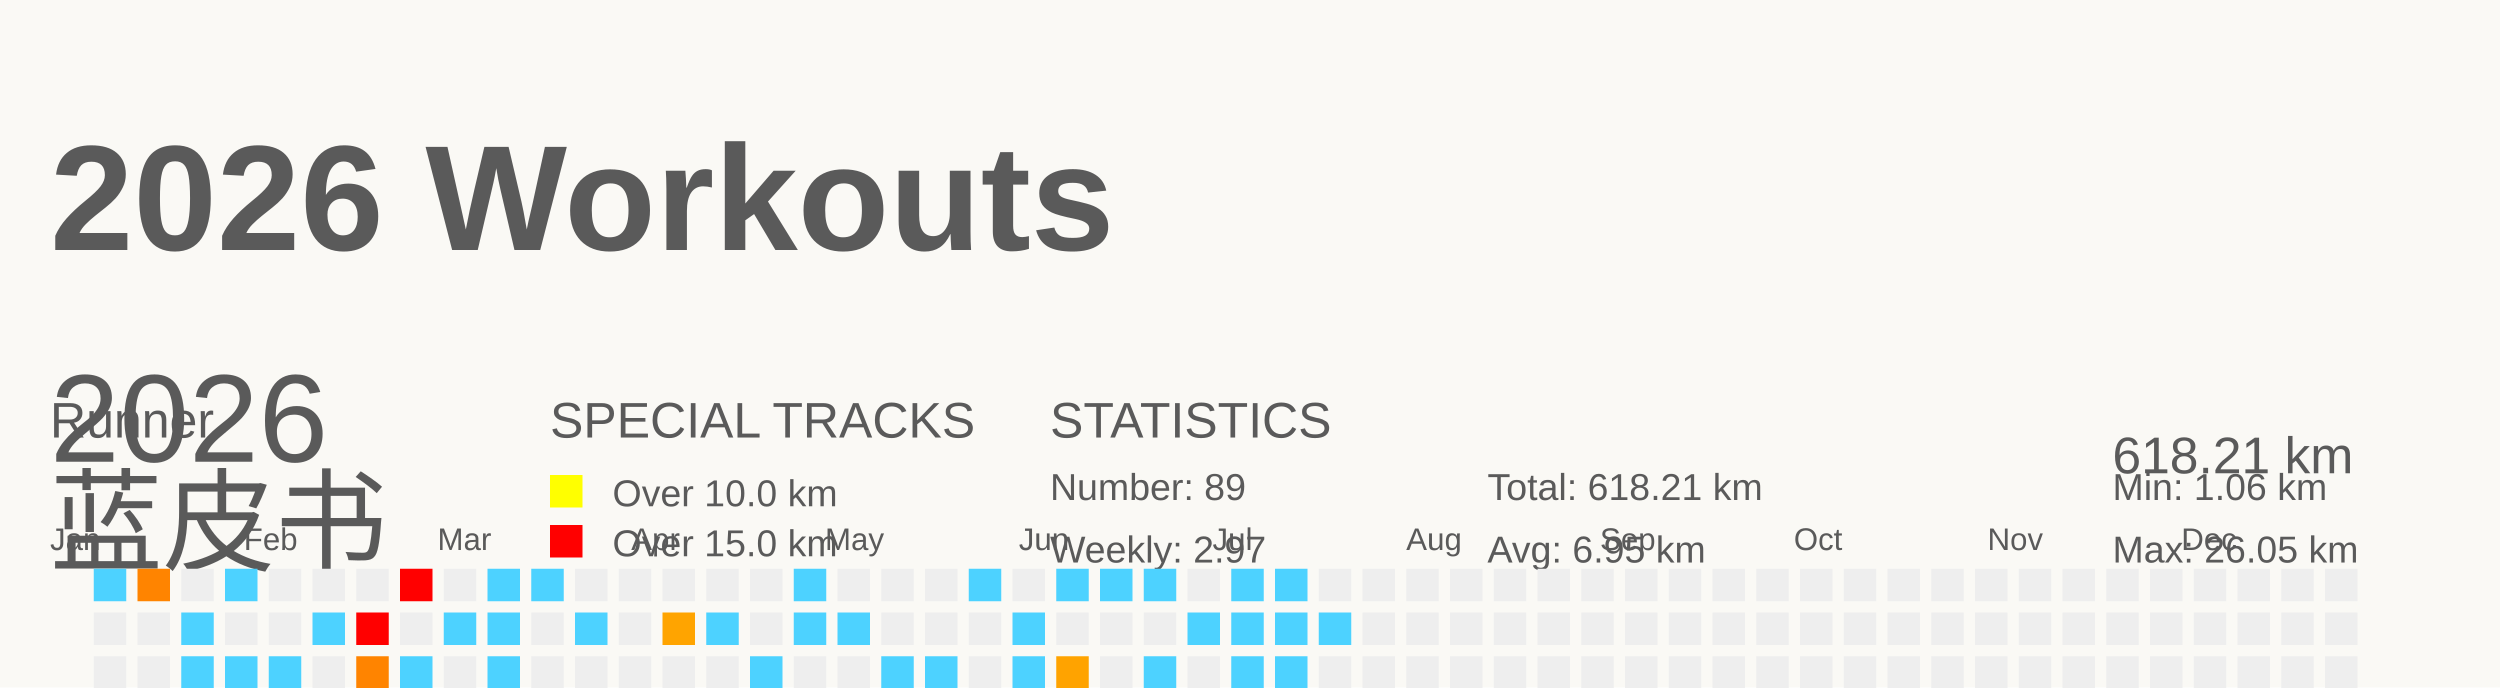
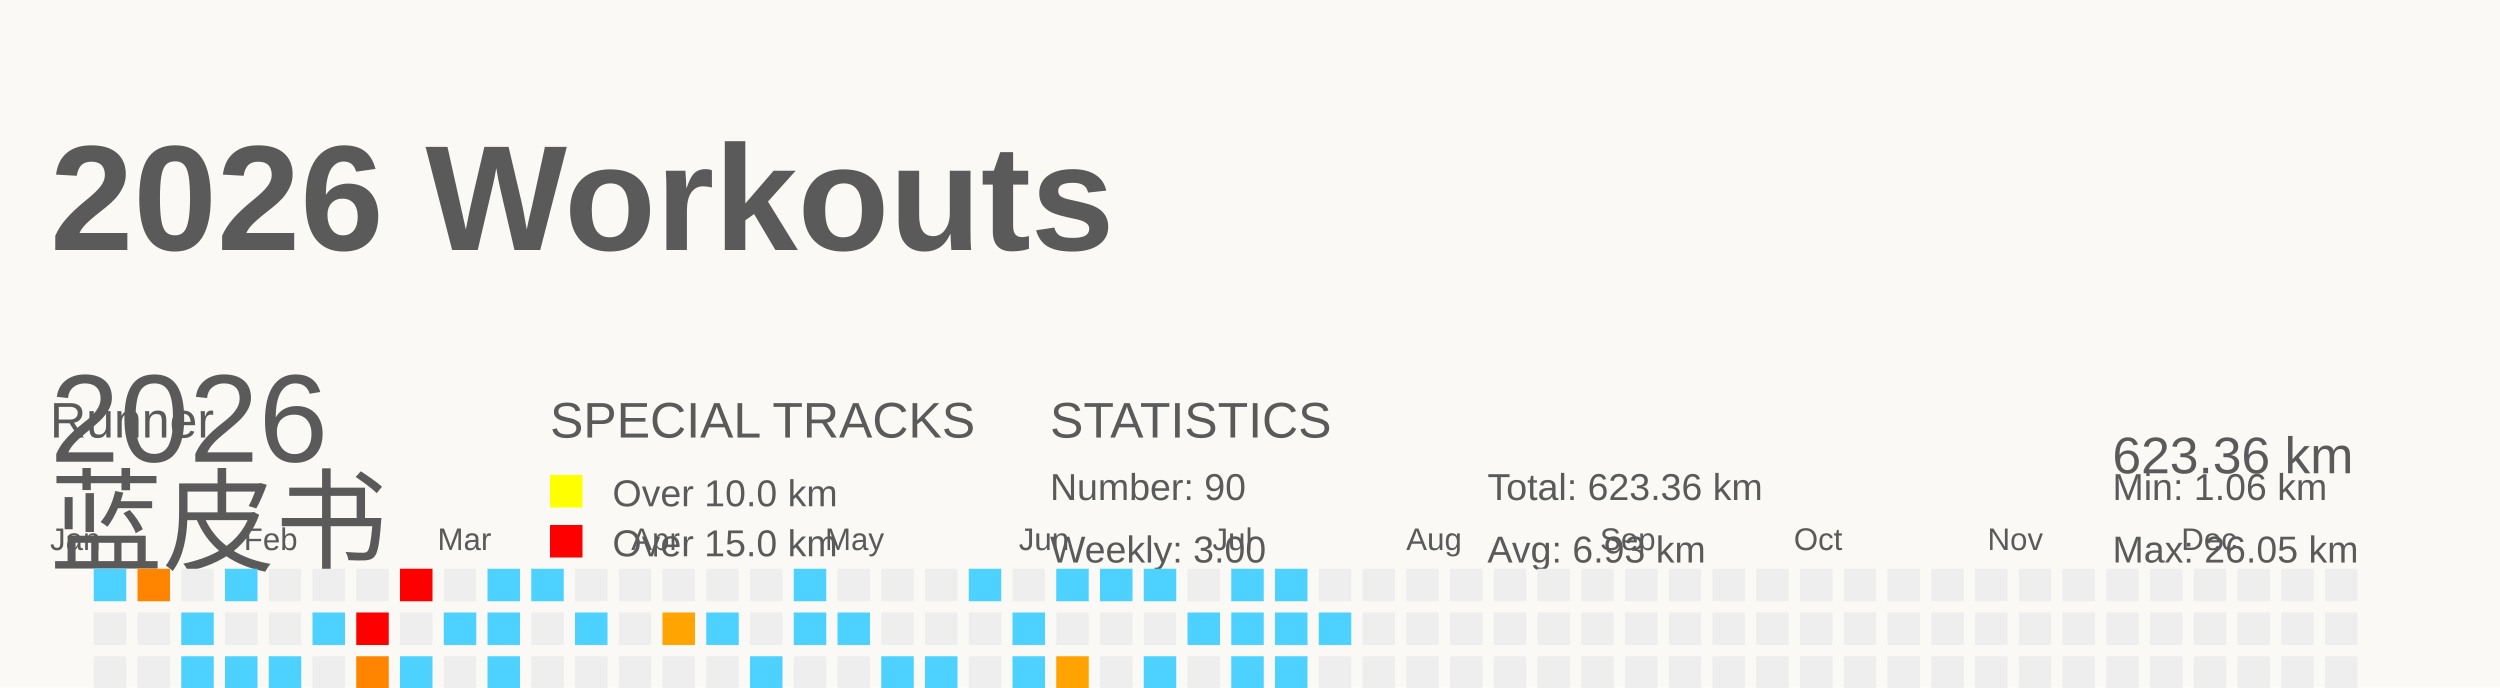
<svg xmlns="http://www.w3.org/2000/svg" baseProfile="full" height="55" version="1.1" viewBox="0 0 200 55" width="200">
  <defs />
  <rect fill="#FAF9F5" height="55" width="200" x="0" y="0" />
  <g id="tracks" />
  <text fill="#5A5A5A" style="font-size:12px; font-family:Arial; font-weight:bold;" x="4" y="20">2026 Workouts</text>
  <text fill="#5A5A5A" style="font-size:4px; font-family:Arial" x="4" y="35">Runner</text>
  <text fill="#5A5A5A" style="font-size:9px; font-family:Arial" x="4" y="45">蓝皮书</text>
  <text fill="#5A5A5A" style="font-size:4px; font-family:Arial" x="44" y="35">SPECIAL TRACKS</text>
  <rect fill="yellow" height="2.6" width="2.6" x="44" y="38" />
  <text fill="#5A5A5A" style="font-size:3px; font-family:Arial" x="49" y="40.5">Over 10.0 km</text>
  <rect fill="red" height="2.6" width="2.6" x="44" y="42" />
  <text fill="#5A5A5A" style="font-size:3px; font-family:Arial" x="49" y="44.5">Over 15.0 km</text>
  <text fill="#5A5A5A" style="font-size:4px; font-family:Arial" x="84" y="35">STATISTICS</text>
-   <text fill="#5A5A5A" style="font-size:3px; font-family:Arial" x="84" y="40">Number: 89</text>
-   <text fill="#5A5A5A" style="font-size:3px; font-family:Arial" x="84" y="45">Weekly: 2.97</text>
-   <text fill="#5A5A5A" style="font-size:3px; font-family:Arial" x="119" y="40">Total: 618.21 km</text>
-   <text fill="#5A5A5A" style="font-size:3px; font-family:Arial" x="119" y="45">Avg: 6.95 km</text>
+   <text fill="#5A5A5A" style="font-size:3px; font-family:Arial" x="84" y="40">Number: 90</text>
+   <text fill="#5A5A5A" style="font-size:3px; font-family:Arial" x="84" y="45">Weekly: 3.00</text>
+   <text fill="#5A5A5A" style="font-size:3px; font-family:Arial" x="119" y="40">Total: 623.36 km</text>
+   <text fill="#5A5A5A" style="font-size:3px; font-family:Arial" x="119" y="45">Avg: 6.93 km</text>
  <text fill="#5A5A5A" style="font-size:3px; font-family:Arial" x="169" y="40">Min: 1.06 km</text>
  <text fill="#5A5A5A" style="font-size:3px; font-family:Arial" x="169" y="45">Max: 26.05 km</text>
  <text dominant-baseline="hanging" fill="#5A5A5A" style="font-size:10.0px; font-family:Arial;" x="4" y="30">2026</text>
-   <text dominant-baseline="hanging" fill="#5A5A5A" style="font-size:4.125px; font-family:Arial;" x="169" y="35">618.21 km</text>
+   <text dominant-baseline="hanging" fill="#5A5A5A" style="font-size:4.125px; font-family:Arial;" x="169" y="35">623.36 km</text>
  <text fill="#5A5A5A" style="font-size:2.5px; font-family:Arial" x="4.0" y="44">Jan</text>
  <text fill="#5A5A5A" style="font-size:2.5px; font-family:Arial" x="19.5" y="44">Feb</text>
  <text fill="#5A5A5A" style="font-size:2.5px; font-family:Arial" x="35.0" y="44">Mar</text>
  <text fill="#5A5A5A" style="font-size:2.5px; font-family:Arial" x="50.5" y="44">Apr</text>
  <text fill="#5A5A5A" style="font-size:2.5px; font-family:Arial" x="66.0" y="44">May</text>
  <text fill="#5A5A5A" style="font-size:2.5px; font-family:Arial" x="81.5" y="44">Jun</text>
  <text fill="#5A5A5A" style="font-size:2.5px; font-family:Arial" x="97.0" y="44">Jul</text>
  <text fill="#5A5A5A" style="font-size:2.5px; font-family:Arial" x="112.5" y="44">Aug</text>
  <text fill="#5A5A5A" style="font-size:2.5px; font-family:Arial" x="128.0" y="44">Sep</text>
  <text fill="#5A5A5A" style="font-size:2.5px; font-family:Arial" x="143.5" y="44">Oct</text>
  <text fill="#5A5A5A" style="font-size:2.5px; font-family:Arial" x="159.0" y="44">Nov</text>
  <text fill="#5A5A5A" style="font-size:2.5px; font-family:Arial" x="174.5" y="44">Dec</text>
  <rect fill="#4dd2ff" height="2.6" width="2.6" x="4.0" y="56.0" />
  <rect fill="#EEEEEE" height="2.6" width="2.6" x="4.0" y="59.5" />
  <rect fill="#ff7b00" height="2.6" width="2.6" x="4.0" y="63.0" />
  <rect fill="#EEEEEE" height="2.6" width="2.6" x="4.0" y="66.5" />
  <rect fill="#4dd2ff" height="2.6" width="2.6" x="7.5" y="45.5" />
  <rect fill="#EEEEEE" height="2.6" width="2.6" x="7.5" y="49.0" />
  <rect fill="#EEEEEE" height="2.6" width="2.6" x="7.5" y="52.5" />
  <rect fill="#EEEEEE" height="2.6" width="2.6" x="7.5" y="56.0" />
  <rect fill="#4dd2ff" height="2.6" width="2.6" x="7.5" y="59.5" />
  <rect fill="#EEEEEE" height="2.6" width="2.6" x="7.5" y="63.0" />
  <rect fill="#4dd2ff" height="2.6" width="2.6" x="7.5" y="66.5" />
  <rect fill="#ff8400" height="2.6" width="2.6" x="11.0" y="45.5" />
  <rect fill="#EEEEEE" height="2.6" width="2.6" x="11.0" y="49.0" />
  <rect fill="#EEEEEE" height="2.6" width="2.6" x="11.0" y="52.5" />
  <rect fill="#EEEEEE" height="2.6" width="2.6" x="11.0" y="56.0" />
  <rect fill="#EEEEEE" height="2.6" width="2.6" x="11.0" y="59.5" />
  <rect fill="#EEEEEE" height="2.6" width="2.6" x="11.0" y="63.0" />
  <rect fill="#EEEEEE" height="2.6" width="2.6" x="11.0" y="66.5" />
  <rect fill="#EEEEEE" height="2.6" width="2.6" x="14.5" y="45.5" />
  <rect fill="#4dd2ff" height="2.6" width="2.6" x="14.5" y="49.0" />
  <rect fill="#4dd2ff" height="2.6" width="2.6" x="14.5" y="52.5" />
  <rect fill="#EEEEEE" height="2.6" width="2.6" x="14.5" y="56.0" />
  <rect fill="#EEEEEE" height="2.6" width="2.6" x="14.5" y="59.5" />
  <rect fill="#EEEEEE" height="2.6" width="2.6" x="14.5" y="63.0" />
  <rect fill="#4dd2ff" height="2.6" width="2.6" x="14.5" y="66.5" />
  <rect fill="#4dd2ff" height="2.6" width="2.6" x="18.0" y="45.5" />
  <rect fill="#EEEEEE" height="2.6" width="2.6" x="18.0" y="49.0" />
  <rect fill="#4dd2ff" height="2.6" width="2.6" x="18.0" y="52.5" />
  <rect fill="#EEEEEE" height="2.6" width="2.6" x="18.0" y="56.0" />
  <rect fill="#EEEEEE" height="2.6" width="2.6" x="18.0" y="59.5" />
  <rect fill="#EEEEEE" height="2.6" width="2.6" x="18.0" y="63.0" />
  <rect fill="#EEEEEE" height="2.6" width="2.6" x="18.0" y="66.5" />
  <rect fill="#EEEEEE" height="2.6" width="2.6" x="21.5" y="45.5" />
  <rect fill="#EEEEEE" height="2.6" width="2.6" x="21.5" y="49.0" />
  <rect fill="#4dd2ff" height="2.6" width="2.6" x="21.5" y="52.5" />
  <rect fill="#EEEEEE" height="2.6" width="2.6" x="21.5" y="56.0" />
  <rect fill="#4dd2ff" height="2.6" width="2.6" x="21.5" y="59.5" />
  <rect fill="#ffa100" height="2.6" width="2.6" x="21.5" y="63.0" />
  <rect fill="#EEEEEE" height="2.6" width="2.6" x="21.5" y="66.5" />
  <rect fill="#EEEEEE" height="2.6" width="2.6" x="25.0" y="45.5" />
  <rect fill="#4dd2ff" height="2.6" width="2.6" x="25.0" y="49.0" />
  <rect fill="#EEEEEE" height="2.6" width="2.6" x="25.0" y="52.5" />
  <rect fill="#4dd2ff" height="2.6" width="2.6" x="25.0" y="56.0" />
  <rect fill="#EEEEEE" height="2.6" width="2.6" x="25.0" y="59.5" />
  <rect fill="#EEEEEE" height="2.6" width="2.6" x="25.0" y="63.0" />
  <rect fill="#4dd2ff" height="2.6" width="2.6" x="25.0" y="66.5" />
  <rect fill="#EEEEEE" height="2.6" width="2.6" x="28.5" y="45.5" />
  <rect fill="red" height="2.6" width="2.6" x="28.5" y="49.0" />
  <rect fill="#ff8400" height="2.6" width="2.6" x="28.5" y="52.5" />
  <rect fill="#EEEEEE" height="2.6" width="2.6" x="28.5" y="56.0" />
  <rect fill="#4dd2ff" height="2.6" width="2.6" x="28.5" y="59.5" />
  <rect fill="#4dd2ff" height="2.6" width="2.6" x="28.5" y="63.0" />
  <rect fill="#EEEEEE" height="2.6" width="2.6" x="28.5" y="66.5" />
  <rect fill="red" height="2.6" width="2.6" x="32.0" y="45.5" />
  <rect fill="#EEEEEE" height="2.6" width="2.6" x="32.0" y="49.0" />
  <rect fill="#4dd2ff" height="2.6" width="2.6" x="32.0" y="52.5" />
  <rect fill="#4dd2ff" height="2.6" width="2.6" x="32.0" y="56.0" />
  <rect fill="#EEEEEE" height="2.6" width="2.6" x="32.0" y="59.5" />
  <rect fill="#EEEEEE" height="2.6" width="2.6" x="32.0" y="63.0" />
  <rect fill="#EEEEEE" height="2.6" width="2.6" x="32.0" y="66.5" />
  <rect fill="#EEEEEE" height="2.6" width="2.6" x="35.5" y="45.5" />
  <rect fill="#4dd2ff" height="2.6" width="2.6" x="35.5" y="49.0" />
  <rect fill="#EEEEEE" height="2.6" width="2.6" x="35.5" y="52.5" />
  <rect fill="#4dd2ff" height="2.6" width="2.6" x="35.5" y="56.0" />
  <rect fill="#4dd2ff" height="2.6" width="2.6" x="35.5" y="59.5" />
  <rect fill="#4dd2ff" height="2.6" width="2.6" x="35.5" y="63.0" />
  <rect fill="#EEEEEE" height="2.6" width="2.6" x="35.5" y="66.5" />
  <rect fill="#4dd2ff" height="2.6" width="2.6" x="39.0" y="45.5" />
  <rect fill="#4dd2ff" height="2.6" width="2.6" x="39.0" y="49.0" />
  <rect fill="#4dd2ff" height="2.6" width="2.6" x="39.0" y="52.5" />
  <rect fill="#EEEEEE" height="2.6" width="2.6" x="39.0" y="56.0" />
  <rect fill="#4dd2ff" height="2.6" width="2.6" x="39.0" y="59.5" />
  <rect fill="#EEEEEE" height="2.6" width="2.6" x="39.0" y="63.0" />
  <rect fill="#EEEEEE" height="2.6" width="2.6" x="39.0" y="66.5" />
  <rect fill="#4dd2ff" height="2.6" width="2.6" x="42.5" y="45.5" />
  <rect fill="#EEEEEE" height="2.6" width="2.6" x="42.5" y="49.0" />
  <rect fill="#EEEEEE" height="2.6" width="2.6" x="42.5" y="52.5" />
  <rect fill="#4dd2ff" height="2.6" width="2.6" x="42.5" y="56.0" />
  <rect fill="#4dd2ff" height="2.6" width="2.6" x="42.5" y="59.5" />
  <rect fill="red" height="2.6" width="2.6" x="42.5" y="63.0" />
  <rect fill="#EEEEEE" height="2.6" width="2.6" x="42.5" y="66.5" />
  <rect fill="#EEEEEE" height="2.6" width="2.6" x="46.0" y="45.5" />
  <rect fill="#4dd2ff" height="2.6" width="2.6" x="46.0" y="49.0" />
  <rect fill="#EEEEEE" height="2.6" width="2.6" x="46.0" y="52.5" />
  <rect fill="#4dd2ff" height="2.6" width="2.6" x="46.0" y="56.0" />
  <rect fill="#EEEEEE" height="2.6" width="2.6" x="46.0" y="59.5" />
  <rect fill="#ffa300" height="2.6" width="2.6" x="46.0" y="63.0" />
  <rect fill="#EEEEEE" height="2.6" width="2.6" x="46.0" y="66.5" />
  <rect fill="#EEEEEE" height="2.6" width="2.6" x="49.5" y="45.5" />
  <rect fill="#EEEEEE" height="2.6" width="2.6" x="49.5" y="49.0" />
  <rect fill="#EEEEEE" height="2.6" width="2.6" x="49.5" y="52.5" />
  <rect fill="#4dd2ff" height="2.6" width="2.6" x="49.5" y="56.0" />
  <rect fill="#EEEEEE" height="2.6" width="2.6" x="49.5" y="59.5" />
  <rect fill="#EEEEEE" height="2.6" width="2.6" x="49.5" y="63.0" />
  <rect fill="#EEEEEE" height="2.6" width="2.6" x="49.5" y="66.5" />
  <rect fill="#EEEEEE" height="2.6" width="2.6" x="53.0" y="45.5" />
  <rect fill="#ffa400" height="2.6" width="2.6" x="53.0" y="49.0" />
  <rect fill="#EEEEEE" height="2.6" width="2.6" x="53.0" y="52.5" />
  <rect fill="#EEEEEE" height="2.6" width="2.6" x="53.0" y="56.0" />
  <rect fill="#EEEEEE" height="2.6" width="2.6" x="53.0" y="59.5" />
  <rect fill="#EEEEEE" height="2.6" width="2.6" x="53.0" y="63.0" />
  <rect fill="red" height="2.6" width="2.6" x="53.0" y="66.5" />
  <rect fill="#EEEEEE" height="2.6" width="2.6" x="56.5" y="45.5" />
  <rect fill="#4dd2ff" height="2.6" width="2.6" x="56.5" y="49.0" />
  <rect fill="#EEEEEE" height="2.6" width="2.6" x="56.5" y="52.5" />
  <rect fill="#EEEEEE" height="2.6" width="2.6" x="56.5" y="56.0" />
  <rect fill="#4dd2ff" height="2.6" width="2.6" x="56.5" y="59.5" />
  <rect fill="#EEEEEE" height="2.6" width="2.6" x="56.5" y="63.0" />
  <rect fill="red" height="2.6" width="2.6" x="56.5" y="66.5" />
  <rect fill="#EEEEEE" height="2.6" width="2.6" x="60.0" y="45.5" />
  <rect fill="#EEEEEE" height="2.6" width="2.6" x="60.0" y="49.0" />
  <rect fill="#4dd2ff" height="2.6" width="2.6" x="60.0" y="52.5" />
  <rect fill="#4dd2ff" height="2.6" width="2.6" x="60.0" y="56.0" />
  <rect fill="#EEEEEE" height="2.6" width="2.6" x="60.0" y="59.5" />
  <rect fill="#EEEEEE" height="2.6" width="2.6" x="60.0" y="63.0" />
  <rect fill="#EEEEEE" height="2.6" width="2.6" x="60.0" y="66.5" />
  <rect fill="#4dd2ff" height="2.6" width="2.6" x="63.5" y="45.5" />
  <rect fill="#4dd2ff" height="2.6" width="2.6" x="63.5" y="49.0" />
  <rect fill="#EEEEEE" height="2.6" width="2.6" x="63.5" y="52.5" />
  <rect fill="#EEEEEE" height="2.6" width="2.6" x="63.5" y="56.0" />
  <rect fill="#4dd2ff" height="2.6" width="2.6" x="63.5" y="59.5" />
  <rect fill="#EEEEEE" height="2.6" width="2.6" x="63.5" y="63.0" />
  <rect fill="#EEEEEE" height="2.6" width="2.6" x="63.5" y="66.5" />
  <rect fill="#EEEEEE" height="2.6" width="2.6" x="67.0" y="45.5" />
  <rect fill="#4dd2ff" height="2.6" width="2.6" x="67.0" y="49.0" />
  <rect fill="#EEEEEE" height="2.6" width="2.6" x="67.0" y="52.5" />
  <rect fill="#4dd2ff" height="2.6" width="2.6" x="67.0" y="56.0" />
  <rect fill="#4dd2ff" height="2.6" width="2.6" x="67.0" y="59.5" />
  <rect fill="#EEEEEE" height="2.6" width="2.6" x="67.0" y="63.0" />
  <rect fill="#EEEEEE" height="2.6" width="2.6" x="67.0" y="66.5" />
  <rect fill="#EEEEEE" height="2.6" width="2.6" x="70.5" y="45.5" />
  <rect fill="#EEEEEE" height="2.6" width="2.6" x="70.5" y="49.0" />
  <rect fill="#4dd2ff" height="2.6" width="2.6" x="70.5" y="52.5" />
  <rect fill="#4dd2ff" height="2.6" width="2.6" x="70.5" y="56.0" />
  <rect fill="#4dd2ff" height="2.6" width="2.6" x="70.5" y="59.5" />
  <rect fill="#EEEEEE" height="2.6" width="2.6" x="70.5" y="63.0" />
  <rect fill="#EEEEEE" height="2.6" width="2.6" x="70.5" y="66.5" />
  <rect fill="#EEEEEE" height="2.6" width="2.6" x="74.0" y="45.5" />
  <rect fill="#EEEEEE" height="2.6" width="2.6" x="74.0" y="49.0" />
  <rect fill="#4dd2ff" height="2.6" width="2.6" x="74.0" y="52.5" />
  <rect fill="#4dd2ff" height="2.6" width="2.6" x="74.0" y="56.0" />
  <rect fill="#4dd2ff" height="2.6" width="2.6" x="74.0" y="59.5" />
  <rect fill="#4dd2ff" height="2.6" width="2.6" x="74.0" y="63.0" />
  <rect fill="#EEEEEE" height="2.6" width="2.6" x="74.0" y="66.5" />
  <rect fill="#4dd2ff" height="2.6" width="2.6" x="77.5" y="45.5" />
  <rect fill="#EEEEEE" height="2.6" width="2.6" x="77.5" y="49.0" />
  <rect fill="#EEEEEE" height="2.6" width="2.6" x="77.5" y="52.5" />
  <rect fill="#EEEEEE" height="2.6" width="2.6" x="77.5" y="56.0" />
  <rect fill="#EEEEEE" height="2.6" width="2.6" x="77.5" y="59.5" />
  <rect fill="#ff8b00" height="2.6" width="2.6" x="77.5" y="63.0" />
  <rect fill="#ffa200" height="2.6" width="2.6" x="77.5" y="66.5" />
  <rect fill="#EEEEEE" height="2.6" width="2.6" x="81.0" y="45.5" />
  <rect fill="#4dd2ff" height="2.6" width="2.6" x="81.0" y="49.0" />
  <rect fill="#4dd2ff" height="2.6" width="2.6" x="81.0" y="52.5" />
  <rect fill="#4dd2ff" height="2.6" width="2.6" x="81.0" y="56.0" />
  <rect fill="#4dd2ff" height="2.6" width="2.6" x="81.0" y="59.5" />
  <rect fill="#EEEEEE" height="2.6" width="2.6" x="81.0" y="63.0" />
  <rect fill="#4dd2ff" height="2.6" width="2.6" x="81.0" y="66.5" />
  <rect fill="#4dd2ff" height="2.6" width="2.6" x="84.5" y="45.5" />
  <rect fill="#EEEEEE" height="2.6" width="2.6" x="84.5" y="49.0" />
  <rect fill="#ffa300" height="2.6" width="2.6" x="84.5" y="52.5" />
  <rect fill="#EEEEEE" height="2.6" width="2.6" x="84.5" y="56.0" />
  <rect fill="#4dd2ff" height="2.6" width="2.6" x="84.5" y="59.5" />
  <rect fill="#EEEEEE" height="2.6" width="2.6" x="84.5" y="63.0" />
  <rect fill="#EEEEEE" height="2.6" width="2.6" x="84.5" y="66.5" />
  <rect fill="#4dd2ff" height="2.6" width="2.6" x="88.0" y="45.5" />
  <rect fill="#EEEEEE" height="2.6" width="2.6" x="88.0" y="49.0" />
  <rect fill="#EEEEEE" height="2.6" width="2.6" x="88.0" y="52.5" />
  <rect fill="#EEEEEE" height="2.6" width="2.6" x="88.0" y="56.0" />
  <rect fill="#EEEEEE" height="2.6" width="2.6" x="88.0" y="59.5" />
  <rect fill="#EEEEEE" height="2.6" width="2.6" x="88.0" y="63.0" />
  <rect fill="#EEEEEE" height="2.6" width="2.6" x="88.0" y="66.5" />
  <rect fill="#4dd2ff" height="2.6" width="2.6" x="91.5" y="45.5" />
  <rect fill="#EEEEEE" height="2.6" width="2.6" x="91.5" y="49.0" />
  <rect fill="#4dd2ff" height="2.6" width="2.6" x="91.5" y="52.5" />
  <rect fill="#4dd2ff" height="2.6" width="2.6" x="91.5" y="56.0" />
  <rect fill="#EEEEEE" height="2.6" width="2.6" x="91.5" y="59.5" />
  <rect fill="#EEEEEE" height="2.6" width="2.6" x="91.5" y="63.0" />
  <rect fill="#EEEEEE" height="2.6" width="2.6" x="91.5" y="66.5" />
  <rect fill="#EEEEEE" height="2.6" width="2.6" x="95.0" y="45.5" />
  <rect fill="#4dd2ff" height="2.6" width="2.6" x="95.0" y="49.0" />
  <rect fill="#EEEEEE" height="2.6" width="2.6" x="95.0" y="52.5" />
  <rect fill="#EEEEEE" height="2.6" width="2.6" x="95.0" y="56.0" />
  <rect fill="#4dd2ff" height="2.6" width="2.6" x="95.0" y="59.5" />
  <rect fill="#ffa300" height="2.6" width="2.6" x="95.0" y="63.0" />
  <rect fill="#EEEEEE" height="2.6" width="2.6" x="95.0" y="66.5" />
  <rect fill="#4dd2ff" height="2.6" width="2.6" x="98.5" y="45.5" />
  <rect fill="#4dd2ff" height="2.6" width="2.6" x="98.5" y="49.0" />
  <rect fill="#4dd2ff" height="2.6" width="2.6" x="98.5" y="52.5" />
  <rect fill="#EEEEEE" height="2.6" width="2.6" x="98.5" y="56.0" />
  <rect fill="#EEEEEE" height="2.6" width="2.6" x="98.5" y="59.5" />
  <rect fill="#4dd2ff" height="2.6" width="2.6" x="98.5" y="63.0" />
  <rect fill="#4dd2ff" height="2.6" width="2.6" x="98.5" y="66.5" />
  <rect fill="#4dd2ff" height="2.6" width="2.6" x="102.0" y="45.5" />
  <rect fill="#4dd2ff" height="2.6" width="2.6" x="102.0" y="49.0" />
  <rect fill="#4dd2ff" height="2.6" width="2.6" x="102.0" y="52.5" />
  <rect fill="#EEEEEE" height="2.6" width="2.6" x="102.0" y="56.0" />
  <rect fill="#EEEEEE" height="2.6" width="2.6" x="102.0" y="59.5" />
  <rect fill="#EEEEEE" height="2.6" width="2.6" x="102.0" y="63.0" />
  <rect fill="#EEEEEE" height="2.6" width="2.6" x="102.0" y="66.5" />
  <rect fill="#EEEEEE" height="2.6" width="2.6" x="105.5" y="45.5" />
  <rect fill="#4dd2ff" height="2.6" width="2.6" x="105.5" y="49.0" />
  <rect fill="#EEEEEE" height="2.6" width="2.6" x="105.5" y="52.5" />
  <rect fill="#4dd2ff" height="2.6" width="2.6" x="105.5" y="56.0" />
-   <rect fill="#EEEEEE" height="2.6" width="2.6" x="105.5" y="59.5" />
+   <rect fill="#4dd2ff" height="2.6" width="2.6" x="105.5" y="59.5" />
  <rect fill="#EEEEEE" height="2.6" width="2.6" x="105.5" y="63.0" />
  <rect fill="#EEEEEE" height="2.6" width="2.6" x="105.5" y="66.5" />
  <rect fill="#EEEEEE" height="2.6" width="2.6" x="109.0" y="45.5" />
  <rect fill="#EEEEEE" height="2.6" width="2.6" x="109.0" y="49.0" />
  <rect fill="#EEEEEE" height="2.6" width="2.6" x="109.0" y="52.5" />
  <rect fill="#EEEEEE" height="2.6" width="2.6" x="109.0" y="56.0" />
  <rect fill="#EEEEEE" height="2.6" width="2.6" x="109.0" y="59.5" />
  <rect fill="#EEEEEE" height="2.6" width="2.6" x="109.0" y="63.0" />
  <rect fill="#EEEEEE" height="2.6" width="2.6" x="109.0" y="66.5" />
  <rect fill="#EEEEEE" height="2.6" width="2.6" x="112.5" y="45.5" />
  <rect fill="#EEEEEE" height="2.6" width="2.6" x="112.5" y="49.0" />
  <rect fill="#EEEEEE" height="2.6" width="2.6" x="112.5" y="52.5" />
  <rect fill="#EEEEEE" height="2.6" width="2.6" x="112.5" y="56.0" />
  <rect fill="#EEEEEE" height="2.6" width="2.6" x="112.5" y="59.5" />
  <rect fill="#EEEEEE" height="2.6" width="2.6" x="112.5" y="63.0" />
  <rect fill="#EEEEEE" height="2.6" width="2.6" x="112.5" y="66.5" />
  <rect fill="#EEEEEE" height="2.6" width="2.6" x="116.0" y="45.5" />
  <rect fill="#EEEEEE" height="2.6" width="2.6" x="116.0" y="49.0" />
  <rect fill="#EEEEEE" height="2.6" width="2.6" x="116.0" y="52.5" />
  <rect fill="#EEEEEE" height="2.6" width="2.6" x="116.0" y="56.0" />
  <rect fill="#EEEEEE" height="2.6" width="2.6" x="116.0" y="59.5" />
  <rect fill="#EEEEEE" height="2.6" width="2.6" x="116.0" y="63.0" />
  <rect fill="#EEEEEE" height="2.6" width="2.6" x="116.0" y="66.5" />
  <rect fill="#EEEEEE" height="2.6" width="2.6" x="119.5" y="45.5" />
  <rect fill="#EEEEEE" height="2.6" width="2.6" x="119.5" y="49.0" />
  <rect fill="#EEEEEE" height="2.6" width="2.6" x="119.5" y="52.5" />
  <rect fill="#EEEEEE" height="2.6" width="2.6" x="119.5" y="56.0" />
  <rect fill="#EEEEEE" height="2.6" width="2.6" x="119.5" y="59.5" />
  <rect fill="#EEEEEE" height="2.6" width="2.6" x="119.5" y="63.0" />
  <rect fill="#EEEEEE" height="2.6" width="2.6" x="119.5" y="66.5" />
  <rect fill="#EEEEEE" height="2.6" width="2.6" x="123.0" y="45.5" />
  <rect fill="#EEEEEE" height="2.6" width="2.6" x="123.0" y="49.0" />
  <rect fill="#EEEEEE" height="2.6" width="2.6" x="123.0" y="52.5" />
  <rect fill="#EEEEEE" height="2.6" width="2.6" x="123.0" y="56.0" />
  <rect fill="#EEEEEE" height="2.6" width="2.6" x="123.0" y="59.5" />
  <rect fill="#EEEEEE" height="2.6" width="2.6" x="123.0" y="63.0" />
  <rect fill="#EEEEEE" height="2.6" width="2.6" x="123.0" y="66.5" />
  <rect fill="#EEEEEE" height="2.6" width="2.6" x="126.5" y="45.5" />
  <rect fill="#EEEEEE" height="2.6" width="2.6" x="126.5" y="49.0" />
  <rect fill="#EEEEEE" height="2.6" width="2.6" x="126.5" y="52.5" />
  <rect fill="#EEEEEE" height="2.6" width="2.6" x="126.5" y="56.0" />
  <rect fill="#EEEEEE" height="2.6" width="2.6" x="126.5" y="59.5" />
  <rect fill="#EEEEEE" height="2.6" width="2.6" x="126.5" y="63.0" />
  <rect fill="#EEEEEE" height="2.6" width="2.6" x="126.5" y="66.5" />
  <rect fill="#EEEEEE" height="2.6" width="2.6" x="130.0" y="45.5" />
  <rect fill="#EEEEEE" height="2.6" width="2.6" x="130.0" y="49.0" />
  <rect fill="#EEEEEE" height="2.6" width="2.6" x="130.0" y="52.5" />
  <rect fill="#EEEEEE" height="2.6" width="2.6" x="130.0" y="56.0" />
  <rect fill="#EEEEEE" height="2.6" width="2.6" x="130.0" y="59.5" />
  <rect fill="#EEEEEE" height="2.6" width="2.6" x="130.0" y="63.0" />
  <rect fill="#EEEEEE" height="2.6" width="2.6" x="130.0" y="66.5" />
  <rect fill="#EEEEEE" height="2.6" width="2.6" x="133.5" y="45.5" />
  <rect fill="#EEEEEE" height="2.6" width="2.6" x="133.5" y="49.0" />
  <rect fill="#EEEEEE" height="2.6" width="2.6" x="133.5" y="52.5" />
  <rect fill="#EEEEEE" height="2.6" width="2.6" x="133.5" y="56.0" />
  <rect fill="#EEEEEE" height="2.6" width="2.6" x="133.5" y="59.5" />
  <rect fill="#EEEEEE" height="2.6" width="2.6" x="133.5" y="63.0" />
  <rect fill="#EEEEEE" height="2.6" width="2.6" x="133.5" y="66.5" />
  <rect fill="#EEEEEE" height="2.6" width="2.6" x="137.0" y="45.5" />
  <rect fill="#EEEEEE" height="2.6" width="2.6" x="137.0" y="49.0" />
  <rect fill="#EEEEEE" height="2.6" width="2.6" x="137.0" y="52.5" />
  <rect fill="#EEEEEE" height="2.6" width="2.6" x="137.0" y="56.0" />
  <rect fill="#EEEEEE" height="2.6" width="2.6" x="137.0" y="59.5" />
  <rect fill="#EEEEEE" height="2.6" width="2.6" x="137.0" y="63.0" />
  <rect fill="#EEEEEE" height="2.6" width="2.6" x="137.0" y="66.5" />
  <rect fill="#EEEEEE" height="2.6" width="2.6" x="140.5" y="45.5" />
  <rect fill="#EEEEEE" height="2.6" width="2.6" x="140.5" y="49.0" />
  <rect fill="#EEEEEE" height="2.6" width="2.6" x="140.5" y="52.5" />
  <rect fill="#EEEEEE" height="2.6" width="2.6" x="140.5" y="56.0" />
  <rect fill="#EEEEEE" height="2.6" width="2.6" x="140.5" y="59.5" />
  <rect fill="#EEEEEE" height="2.6" width="2.6" x="140.5" y="63.0" />
  <rect fill="#EEEEEE" height="2.6" width="2.6" x="140.5" y="66.5" />
  <rect fill="#EEEEEE" height="2.6" width="2.6" x="144.0" y="45.5" />
  <rect fill="#EEEEEE" height="2.6" width="2.6" x="144.0" y="49.0" />
  <rect fill="#EEEEEE" height="2.6" width="2.6" x="144.0" y="52.5" />
  <rect fill="#EEEEEE" height="2.6" width="2.6" x="144.0" y="56.0" />
  <rect fill="#EEEEEE" height="2.6" width="2.6" x="144.0" y="59.5" />
  <rect fill="#EEEEEE" height="2.6" width="2.6" x="144.0" y="63.0" />
  <rect fill="#EEEEEE" height="2.6" width="2.6" x="144.0" y="66.5" />
  <rect fill="#EEEEEE" height="2.6" width="2.6" x="147.5" y="45.5" />
  <rect fill="#EEEEEE" height="2.6" width="2.6" x="147.5" y="49.0" />
  <rect fill="#EEEEEE" height="2.6" width="2.6" x="147.5" y="52.5" />
  <rect fill="#EEEEEE" height="2.6" width="2.6" x="147.5" y="56.0" />
  <rect fill="#EEEEEE" height="2.6" width="2.6" x="147.5" y="59.5" />
  <rect fill="#EEEEEE" height="2.6" width="2.6" x="147.5" y="63.0" />
  <rect fill="#EEEEEE" height="2.6" width="2.6" x="147.5" y="66.5" />
  <rect fill="#EEEEEE" height="2.6" width="2.6" x="151.0" y="45.5" />
  <rect fill="#EEEEEE" height="2.6" width="2.6" x="151.0" y="49.0" />
  <rect fill="#EEEEEE" height="2.6" width="2.6" x="151.0" y="52.5" />
  <rect fill="#EEEEEE" height="2.6" width="2.6" x="151.0" y="56.0" />
  <rect fill="#EEEEEE" height="2.6" width="2.6" x="151.0" y="59.5" />
  <rect fill="#EEEEEE" height="2.6" width="2.6" x="151.0" y="63.0" />
  <rect fill="#EEEEEE" height="2.6" width="2.6" x="151.0" y="66.5" />
  <rect fill="#EEEEEE" height="2.6" width="2.6" x="154.5" y="45.5" />
  <rect fill="#EEEEEE" height="2.6" width="2.6" x="154.5" y="49.0" />
  <rect fill="#EEEEEE" height="2.6" width="2.6" x="154.5" y="52.5" />
  <rect fill="#EEEEEE" height="2.6" width="2.6" x="154.5" y="56.0" />
  <rect fill="#EEEEEE" height="2.6" width="2.6" x="154.5" y="59.5" />
  <rect fill="#EEEEEE" height="2.6" width="2.6" x="154.5" y="63.0" />
  <rect fill="#EEEEEE" height="2.6" width="2.6" x="154.5" y="66.5" />
  <rect fill="#EEEEEE" height="2.6" width="2.6" x="158.0" y="45.5" />
  <rect fill="#EEEEEE" height="2.6" width="2.6" x="158.0" y="49.0" />
  <rect fill="#EEEEEE" height="2.6" width="2.6" x="158.0" y="52.5" />
  <rect fill="#EEEEEE" height="2.6" width="2.6" x="158.0" y="56.0" />
  <rect fill="#EEEEEE" height="2.6" width="2.6" x="158.0" y="59.5" />
  <rect fill="#EEEEEE" height="2.6" width="2.6" x="158.0" y="63.0" />
  <rect fill="#EEEEEE" height="2.6" width="2.6" x="158.0" y="66.5" />
  <rect fill="#EEEEEE" height="2.6" width="2.6" x="161.5" y="45.5" />
  <rect fill="#EEEEEE" height="2.6" width="2.6" x="161.5" y="49.0" />
  <rect fill="#EEEEEE" height="2.6" width="2.6" x="161.5" y="52.5" />
  <rect fill="#EEEEEE" height="2.6" width="2.6" x="161.5" y="56.0" />
  <rect fill="#EEEEEE" height="2.6" width="2.6" x="161.5" y="59.5" />
  <rect fill="#EEEEEE" height="2.6" width="2.6" x="161.5" y="63.0" />
  <rect fill="#EEEEEE" height="2.6" width="2.6" x="161.5" y="66.5" />
  <rect fill="#EEEEEE" height="2.6" width="2.6" x="165.0" y="45.5" />
  <rect fill="#EEEEEE" height="2.6" width="2.6" x="165.0" y="49.0" />
  <rect fill="#EEEEEE" height="2.6" width="2.6" x="165.0" y="52.5" />
  <rect fill="#EEEEEE" height="2.6" width="2.6" x="165.0" y="56.0" />
  <rect fill="#EEEEEE" height="2.6" width="2.6" x="165.0" y="59.5" />
  <rect fill="#EEEEEE" height="2.6" width="2.6" x="165.0" y="63.0" />
  <rect fill="#EEEEEE" height="2.6" width="2.6" x="165.0" y="66.5" />
  <rect fill="#EEEEEE" height="2.6" width="2.6" x="168.5" y="45.5" />
  <rect fill="#EEEEEE" height="2.6" width="2.6" x="168.5" y="49.0" />
  <rect fill="#EEEEEE" height="2.6" width="2.6" x="168.5" y="52.5" />
  <rect fill="#EEEEEE" height="2.6" width="2.6" x="168.5" y="56.0" />
  <rect fill="#EEEEEE" height="2.6" width="2.6" x="168.5" y="59.5" />
  <rect fill="#EEEEEE" height="2.6" width="2.6" x="168.5" y="63.0" />
  <rect fill="#EEEEEE" height="2.6" width="2.6" x="168.5" y="66.5" />
  <rect fill="#EEEEEE" height="2.6" width="2.6" x="172.0" y="45.5" />
  <rect fill="#EEEEEE" height="2.6" width="2.6" x="172.0" y="49.0" />
  <rect fill="#EEEEEE" height="2.6" width="2.6" x="172.0" y="52.5" />
  <rect fill="#EEEEEE" height="2.6" width="2.6" x="172.0" y="56.0" />
  <rect fill="#EEEEEE" height="2.6" width="2.6" x="172.0" y="59.5" />
  <rect fill="#EEEEEE" height="2.6" width="2.6" x="172.0" y="63.0" />
  <rect fill="#EEEEEE" height="2.6" width="2.6" x="172.0" y="66.5" />
  <rect fill="#EEEEEE" height="2.6" width="2.6" x="175.5" y="45.5" />
  <rect fill="#EEEEEE" height="2.6" width="2.6" x="175.5" y="49.0" />
  <rect fill="#EEEEEE" height="2.6" width="2.6" x="175.5" y="52.5" />
  <rect fill="#EEEEEE" height="2.6" width="2.6" x="175.5" y="56.0" />
  <rect fill="#EEEEEE" height="2.6" width="2.6" x="175.5" y="59.5" />
  <rect fill="#EEEEEE" height="2.6" width="2.6" x="175.5" y="63.0" />
  <rect fill="#EEEEEE" height="2.6" width="2.6" x="175.5" y="66.5" />
  <rect fill="#EEEEEE" height="2.6" width="2.6" x="179.0" y="45.5" />
  <rect fill="#EEEEEE" height="2.6" width="2.6" x="179.0" y="49.0" />
  <rect fill="#EEEEEE" height="2.6" width="2.6" x="179.0" y="52.5" />
  <rect fill="#EEEEEE" height="2.6" width="2.6" x="179.0" y="56.0" />
  <rect fill="#EEEEEE" height="2.6" width="2.6" x="179.0" y="59.5" />
  <rect fill="#EEEEEE" height="2.6" width="2.6" x="179.0" y="63.0" />
  <rect fill="#EEEEEE" height="2.6" width="2.6" x="179.0" y="66.5" />
  <rect fill="#EEEEEE" height="2.6" width="2.6" x="182.5" y="45.5" />
  <rect fill="#EEEEEE" height="2.6" width="2.6" x="182.5" y="49.0" />
  <rect fill="#EEEEEE" height="2.6" width="2.6" x="182.5" y="52.5" />
  <rect fill="#EEEEEE" height="2.6" width="2.6" x="182.5" y="56.0" />
  <rect fill="#EEEEEE" height="2.6" width="2.6" x="182.5" y="59.5" />
  <rect fill="#EEEEEE" height="2.6" width="2.6" x="182.5" y="63.0" />
  <rect fill="#EEEEEE" height="2.6" width="2.6" x="182.5" y="66.5" />
  <rect fill="#EEEEEE" height="2.6" width="2.6" x="186.0" y="45.5" />
  <rect fill="#EEEEEE" height="2.6" width="2.6" x="186.0" y="49.0" />
  <rect fill="#EEEEEE" height="2.6" width="2.6" x="186.0" y="52.5" />
  <rect fill="#EEEEEE" height="2.6" width="2.6" x="186.0" y="56.0" />
</svg>
